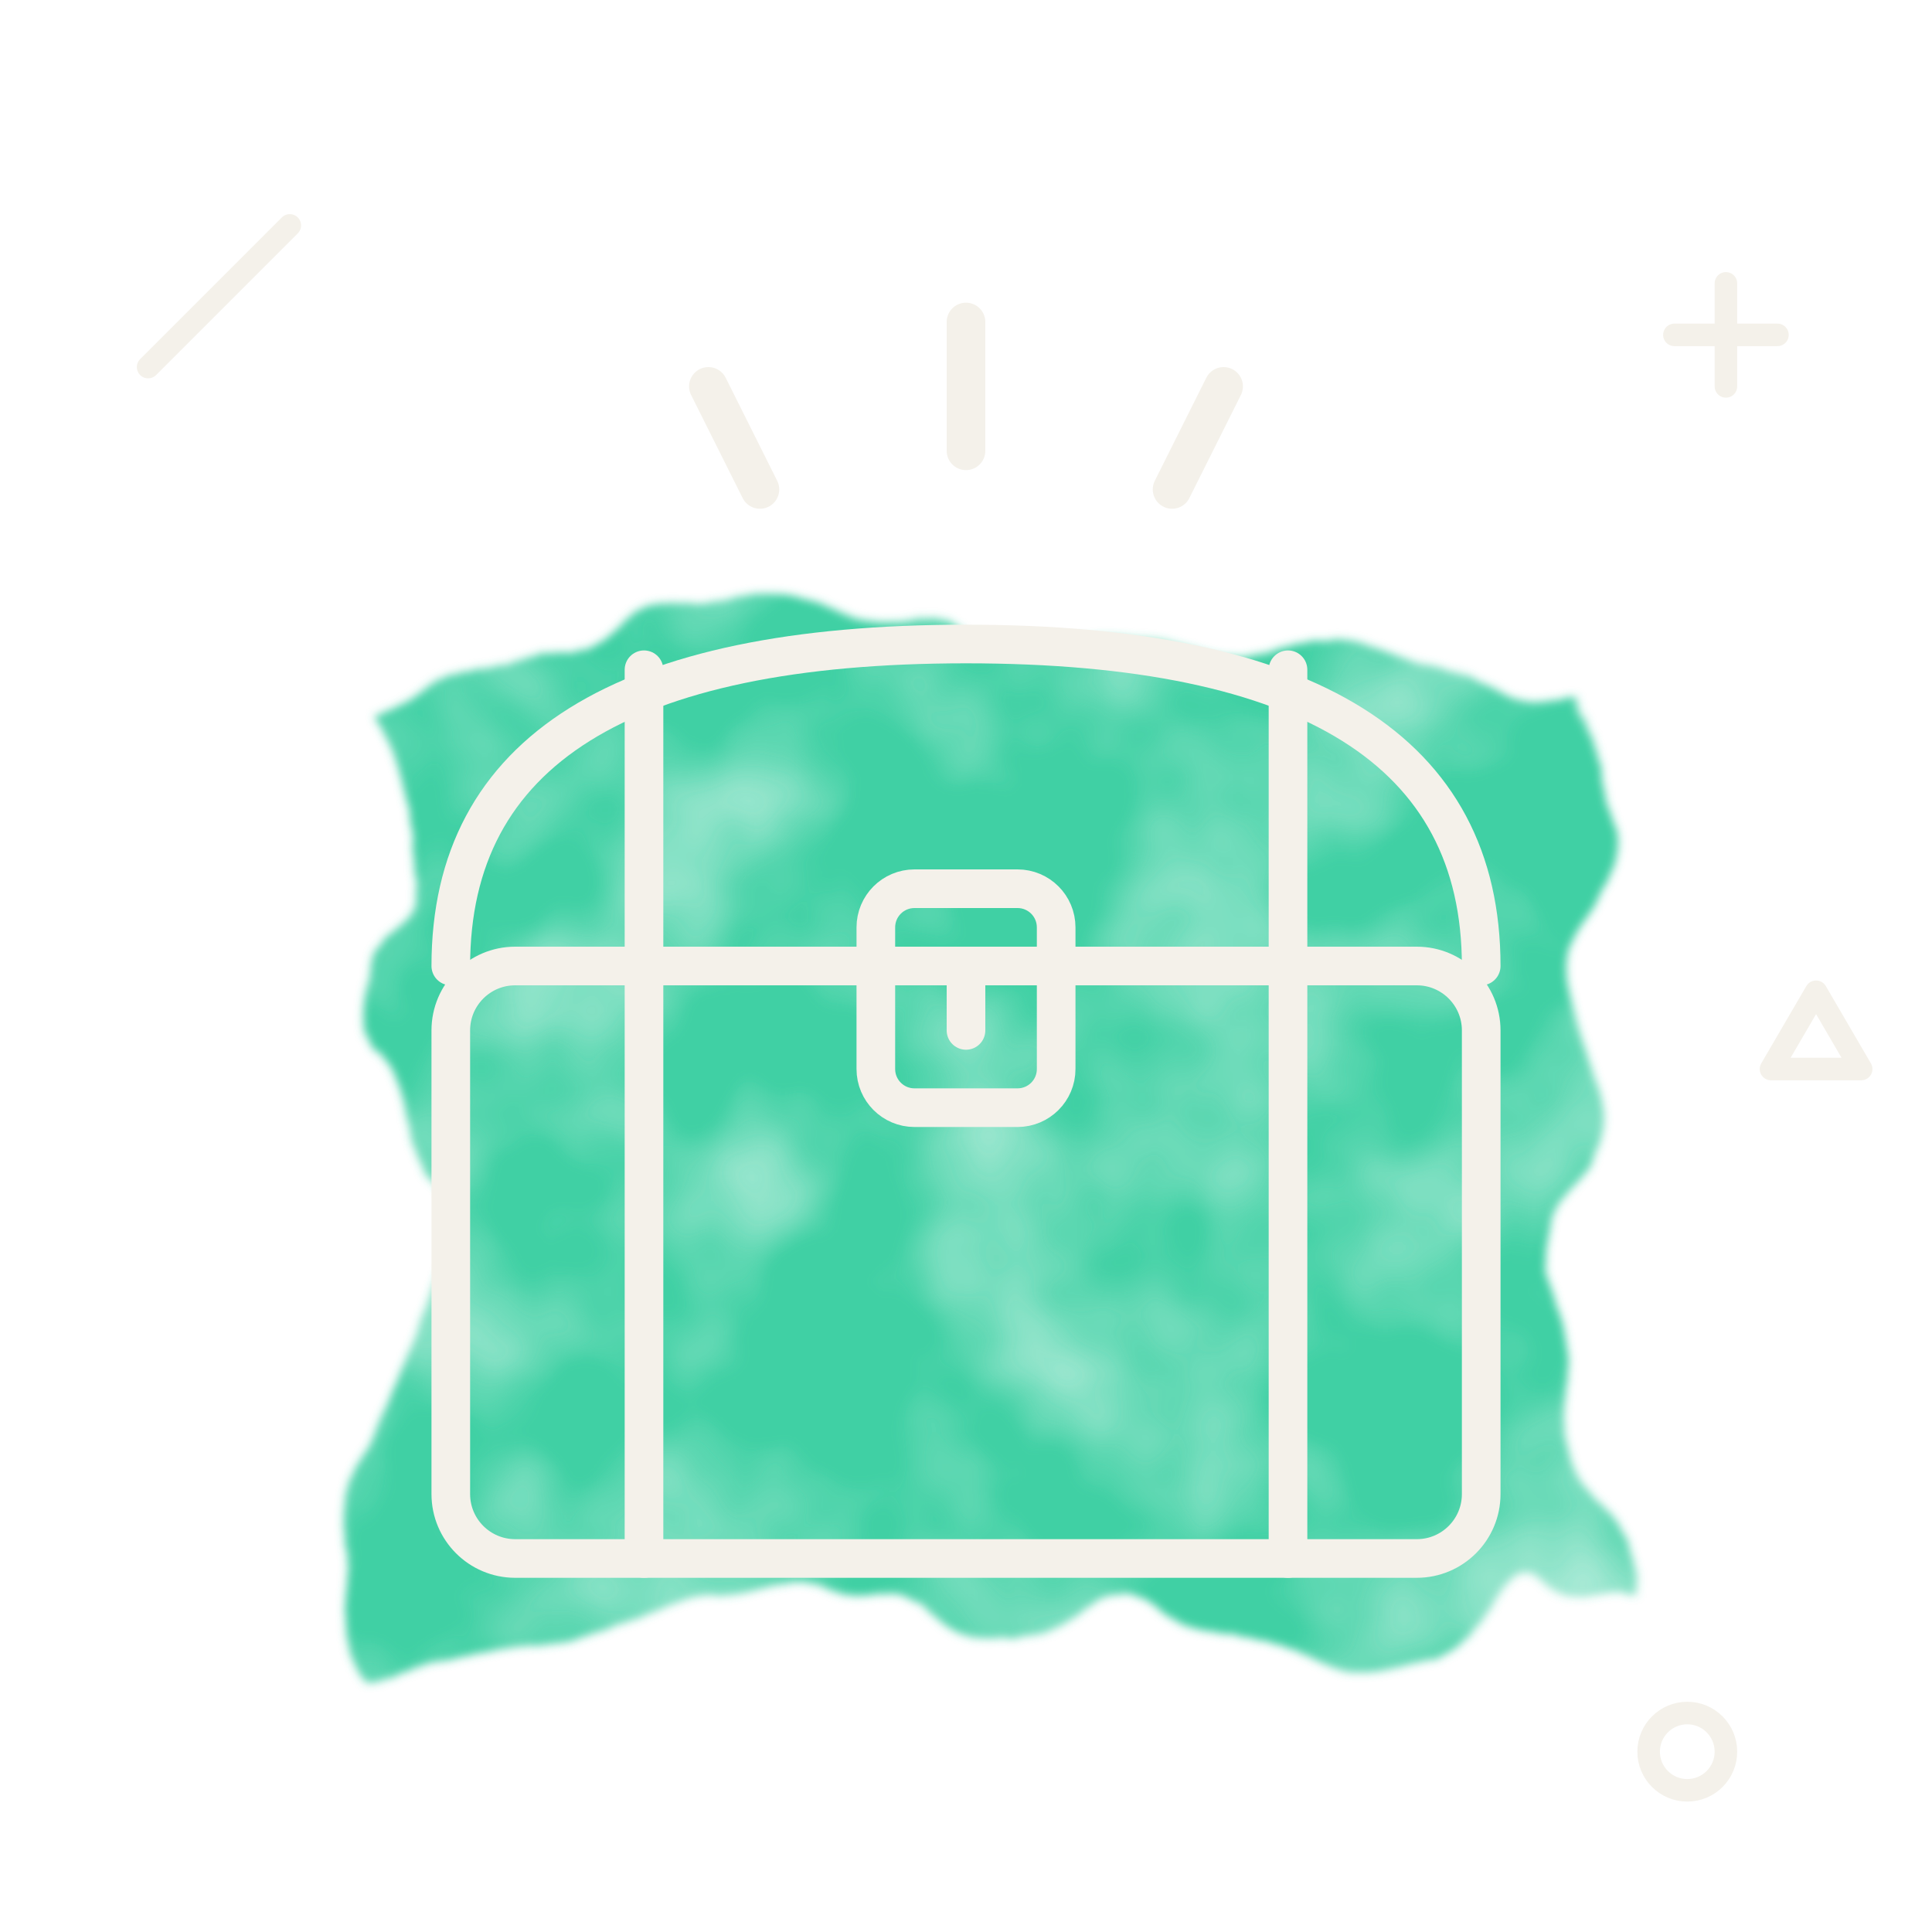
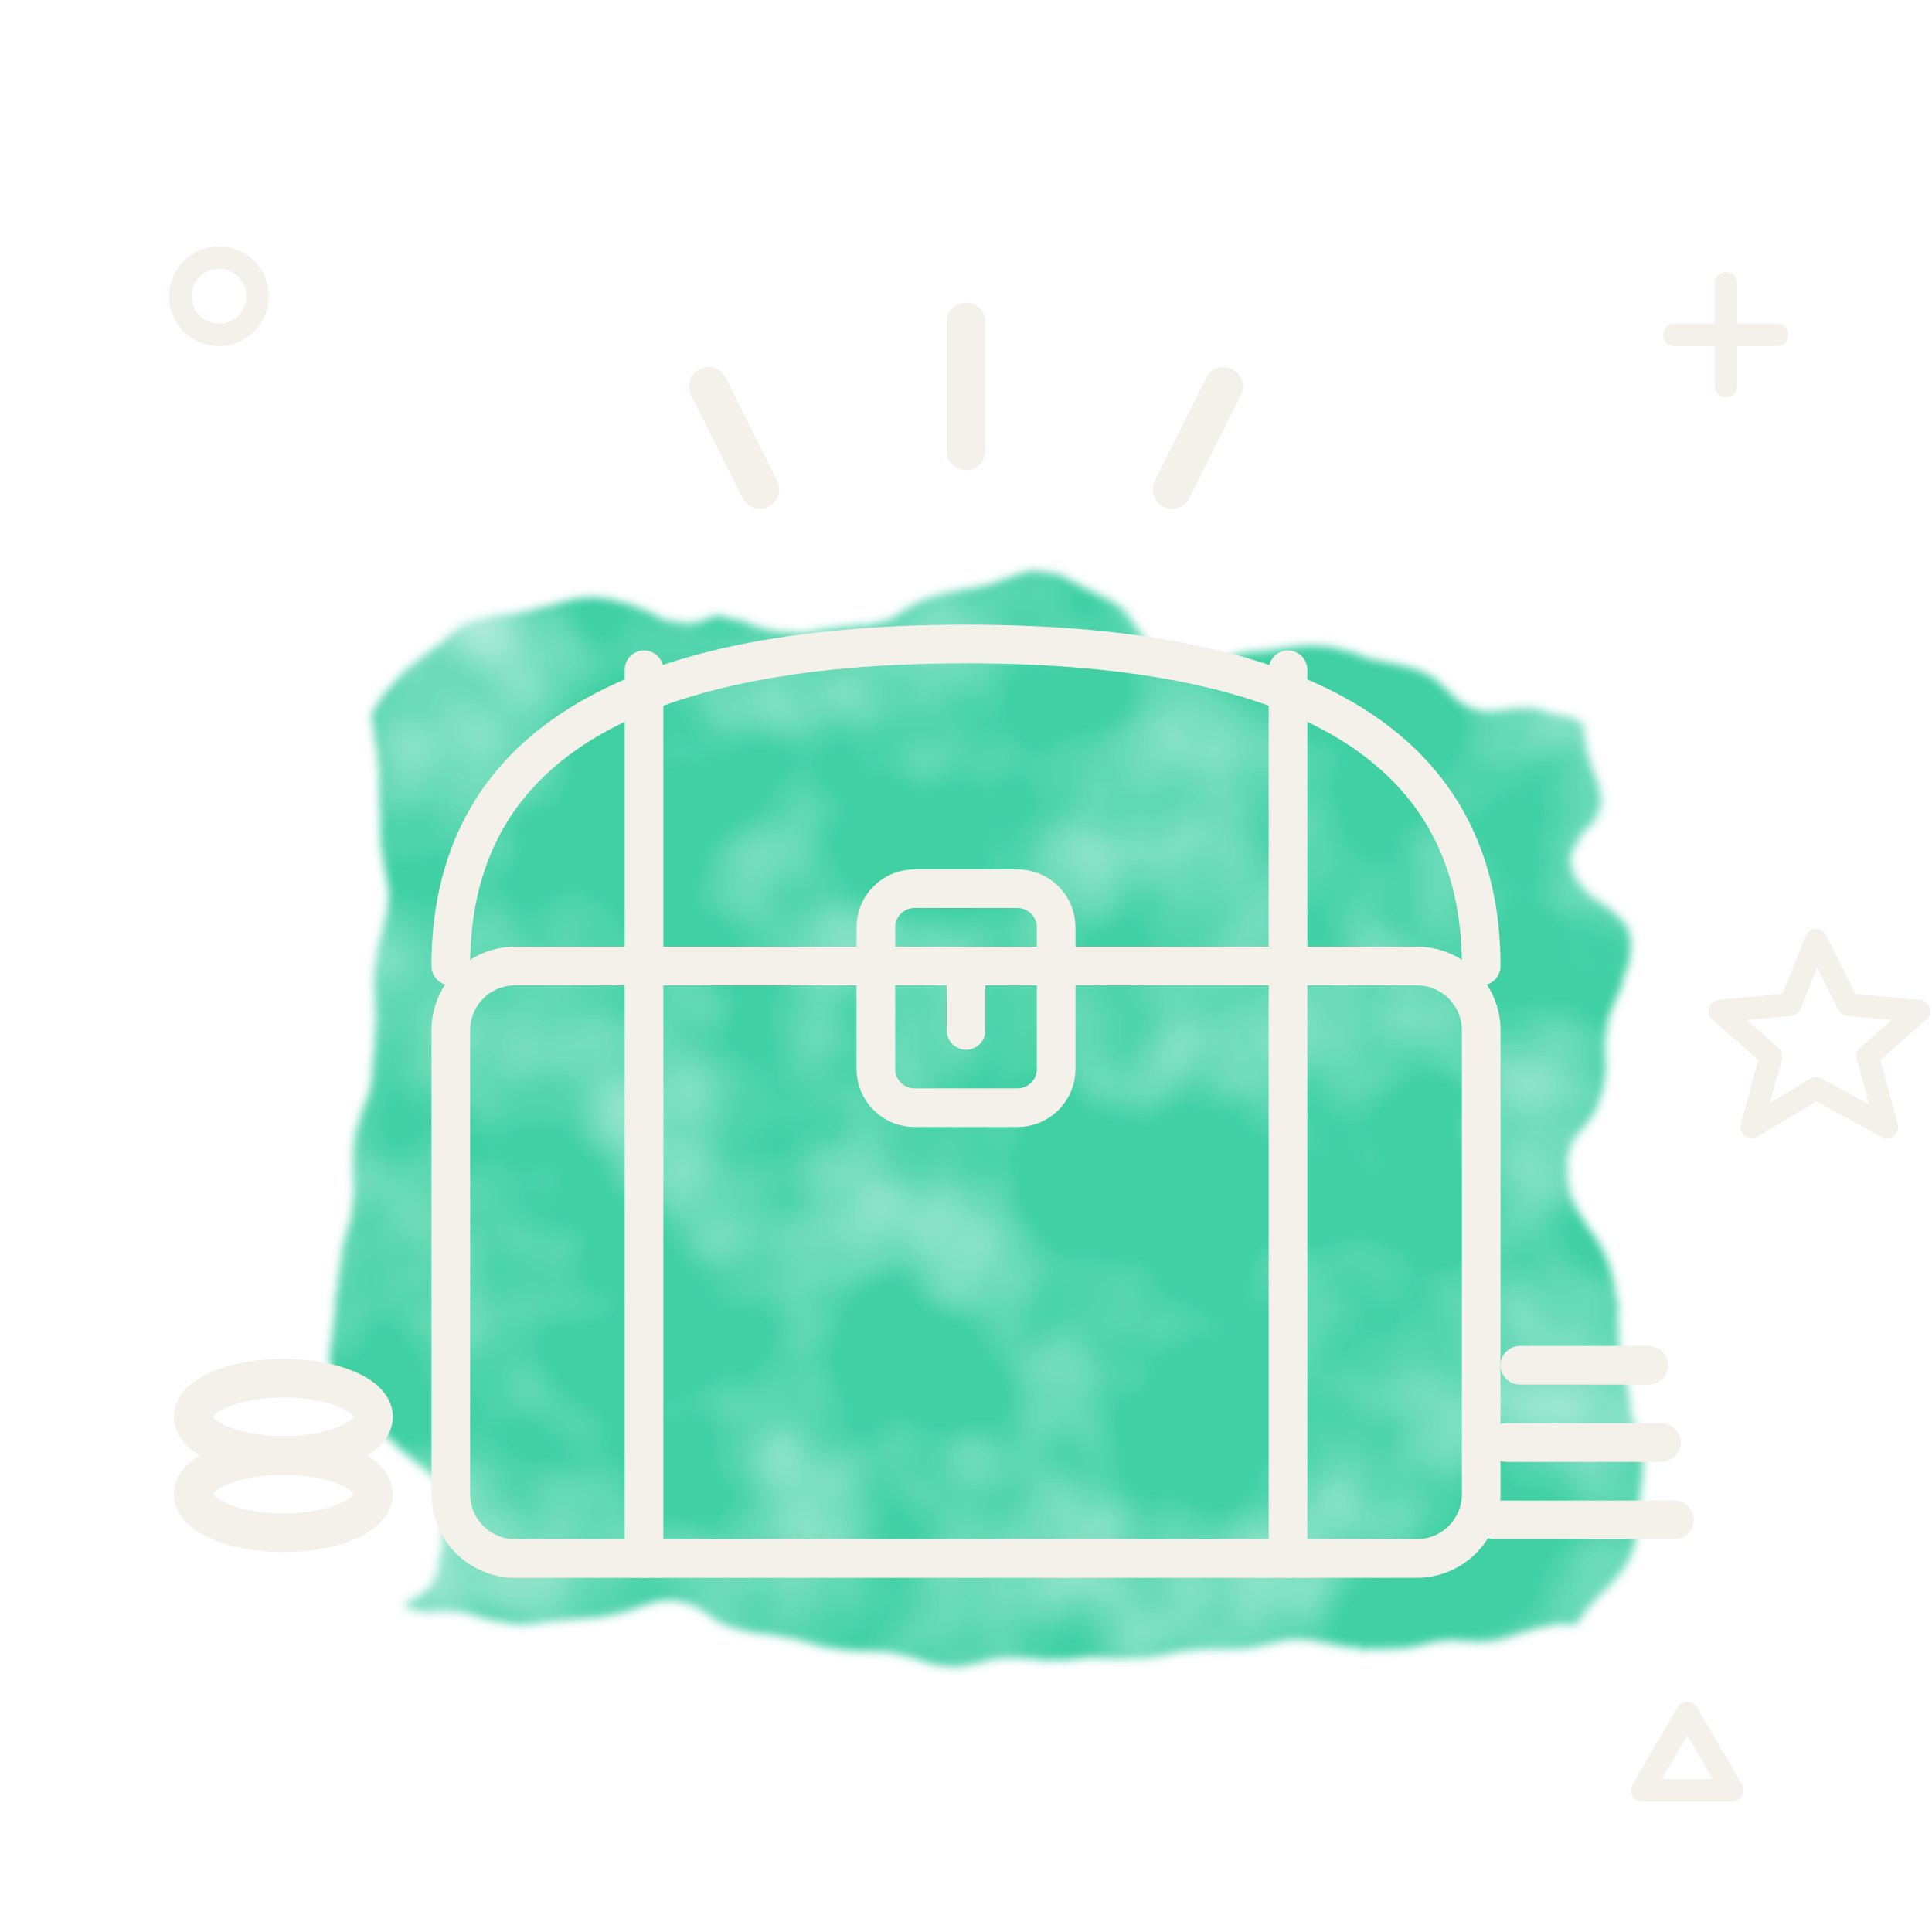
<svg xmlns="http://www.w3.org/2000/svg" viewBox="0 0 300 300">
  <defs>
    <filter id="wc" x="-25%" y="-25%" width="150%" height="150%">
-       <feTurbulence type="fractalNoise" baseFrequency="0.018" numOctaves="3" seed="24" result="n1" />
+       <feTurbulence type="fractalNoise" baseFrequency="0.018" numOctaves="3" seed="31" result="n1" />
      <feDisplacementMap in="SourceGraphic" in2="n1" scale="40" xChannelSelector="R" yChannelSelector="G" result="d" />
-       <feTurbulence type="fractalNoise" baseFrequency="0.035" numOctaves="3" seed="29" result="n2" />
+       <feTurbulence type="fractalNoise" baseFrequency="0.035" numOctaves="3" seed="36" result="n2" />
      <feColorMatrix in="n2" type="matrix" values="0 0 0 0 0 0 0 0 0 0 0 0 0 0 0 0 0 0 -1.1 1.45" result="tex" />
      <feComposite in="d" in2="tex" operator="in" result="t" />
      <feGaussianBlur in="t" stdDeviation="0.7" />
    </filter>
  </defs>
  <path d="M58 112 Q150 76 246 112 L250 250 L60 254 Z" fill="#3fd0a4" filter="url(#wc)" />
  <g fill="none" stroke="#f4f1ea" stroke-width="6" stroke-linecap="round" stroke-linejoin="round">
    <path d="M70 150q0-50 80-50t80 50" />
    <rect x="70" y="150" width="160" height="92" rx="10" />
    <path d="M100 104v138M200 104v138" />
    <rect x="136" y="138" width="28" height="34" rx="6" />
    <path d="M150 152v8" />
    <path d="M118 76l-8-16M150 70V50M182 76l8-16" />
+     <path d="M232 236h28M234 224h24M236 212h20" />
+     <ellipse cx="44" cy="232" rx="14" ry="6" />
+     <ellipse cx="44" cy="220" rx="14" ry="6" />
  </g>
  <g fill="none" stroke="#f4f1ea" stroke-width="3.5" stroke-linecap="round" stroke-linejoin="round">
-     <circle cx="262" cy="272" r="6" />
-     <path d="M275 166l7-12 7 12z" />
+     <circle cx="34" cy="46" r="6" />
+     <path d="M282 146l5 10 11 1-8 7 3 11-11-6-10 6 3-11-8-7 11-1z" />
+     <path d="M255 278l7-12 7 12z" />
    <path d="M268 44v16M260 52h16" />
-     <path d="M23 57l22-22" />
  </g>
</svg>
